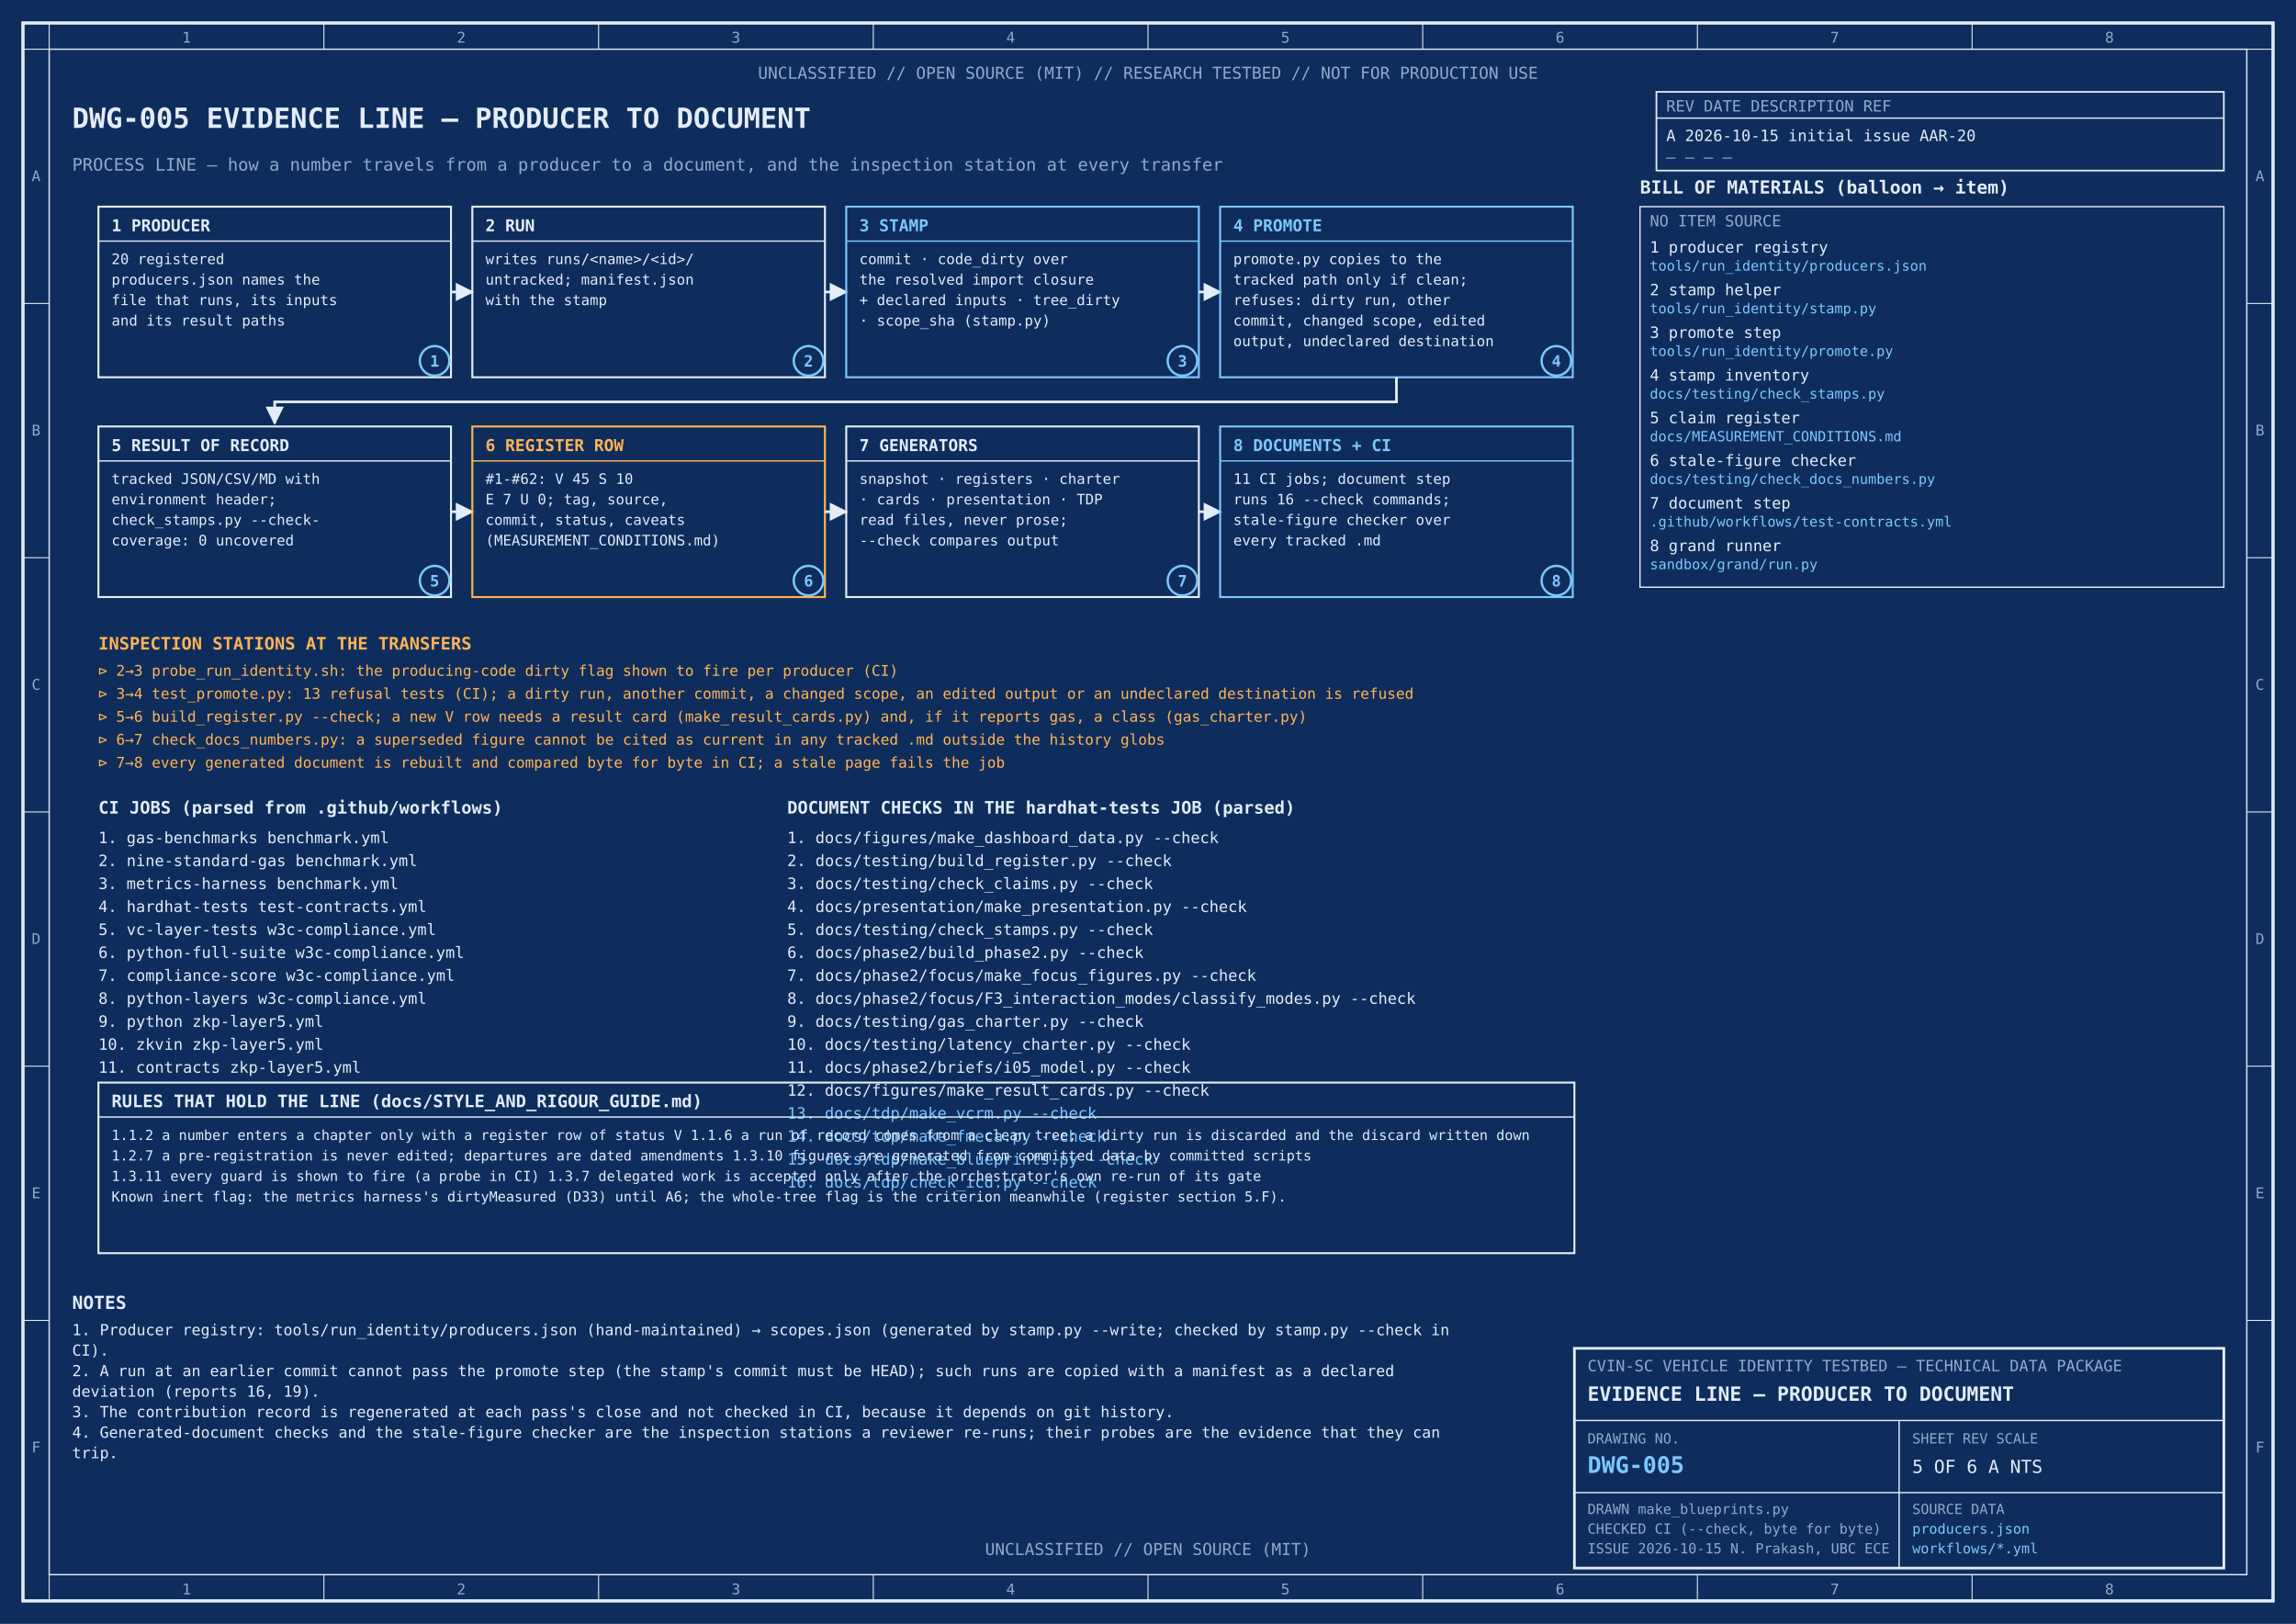
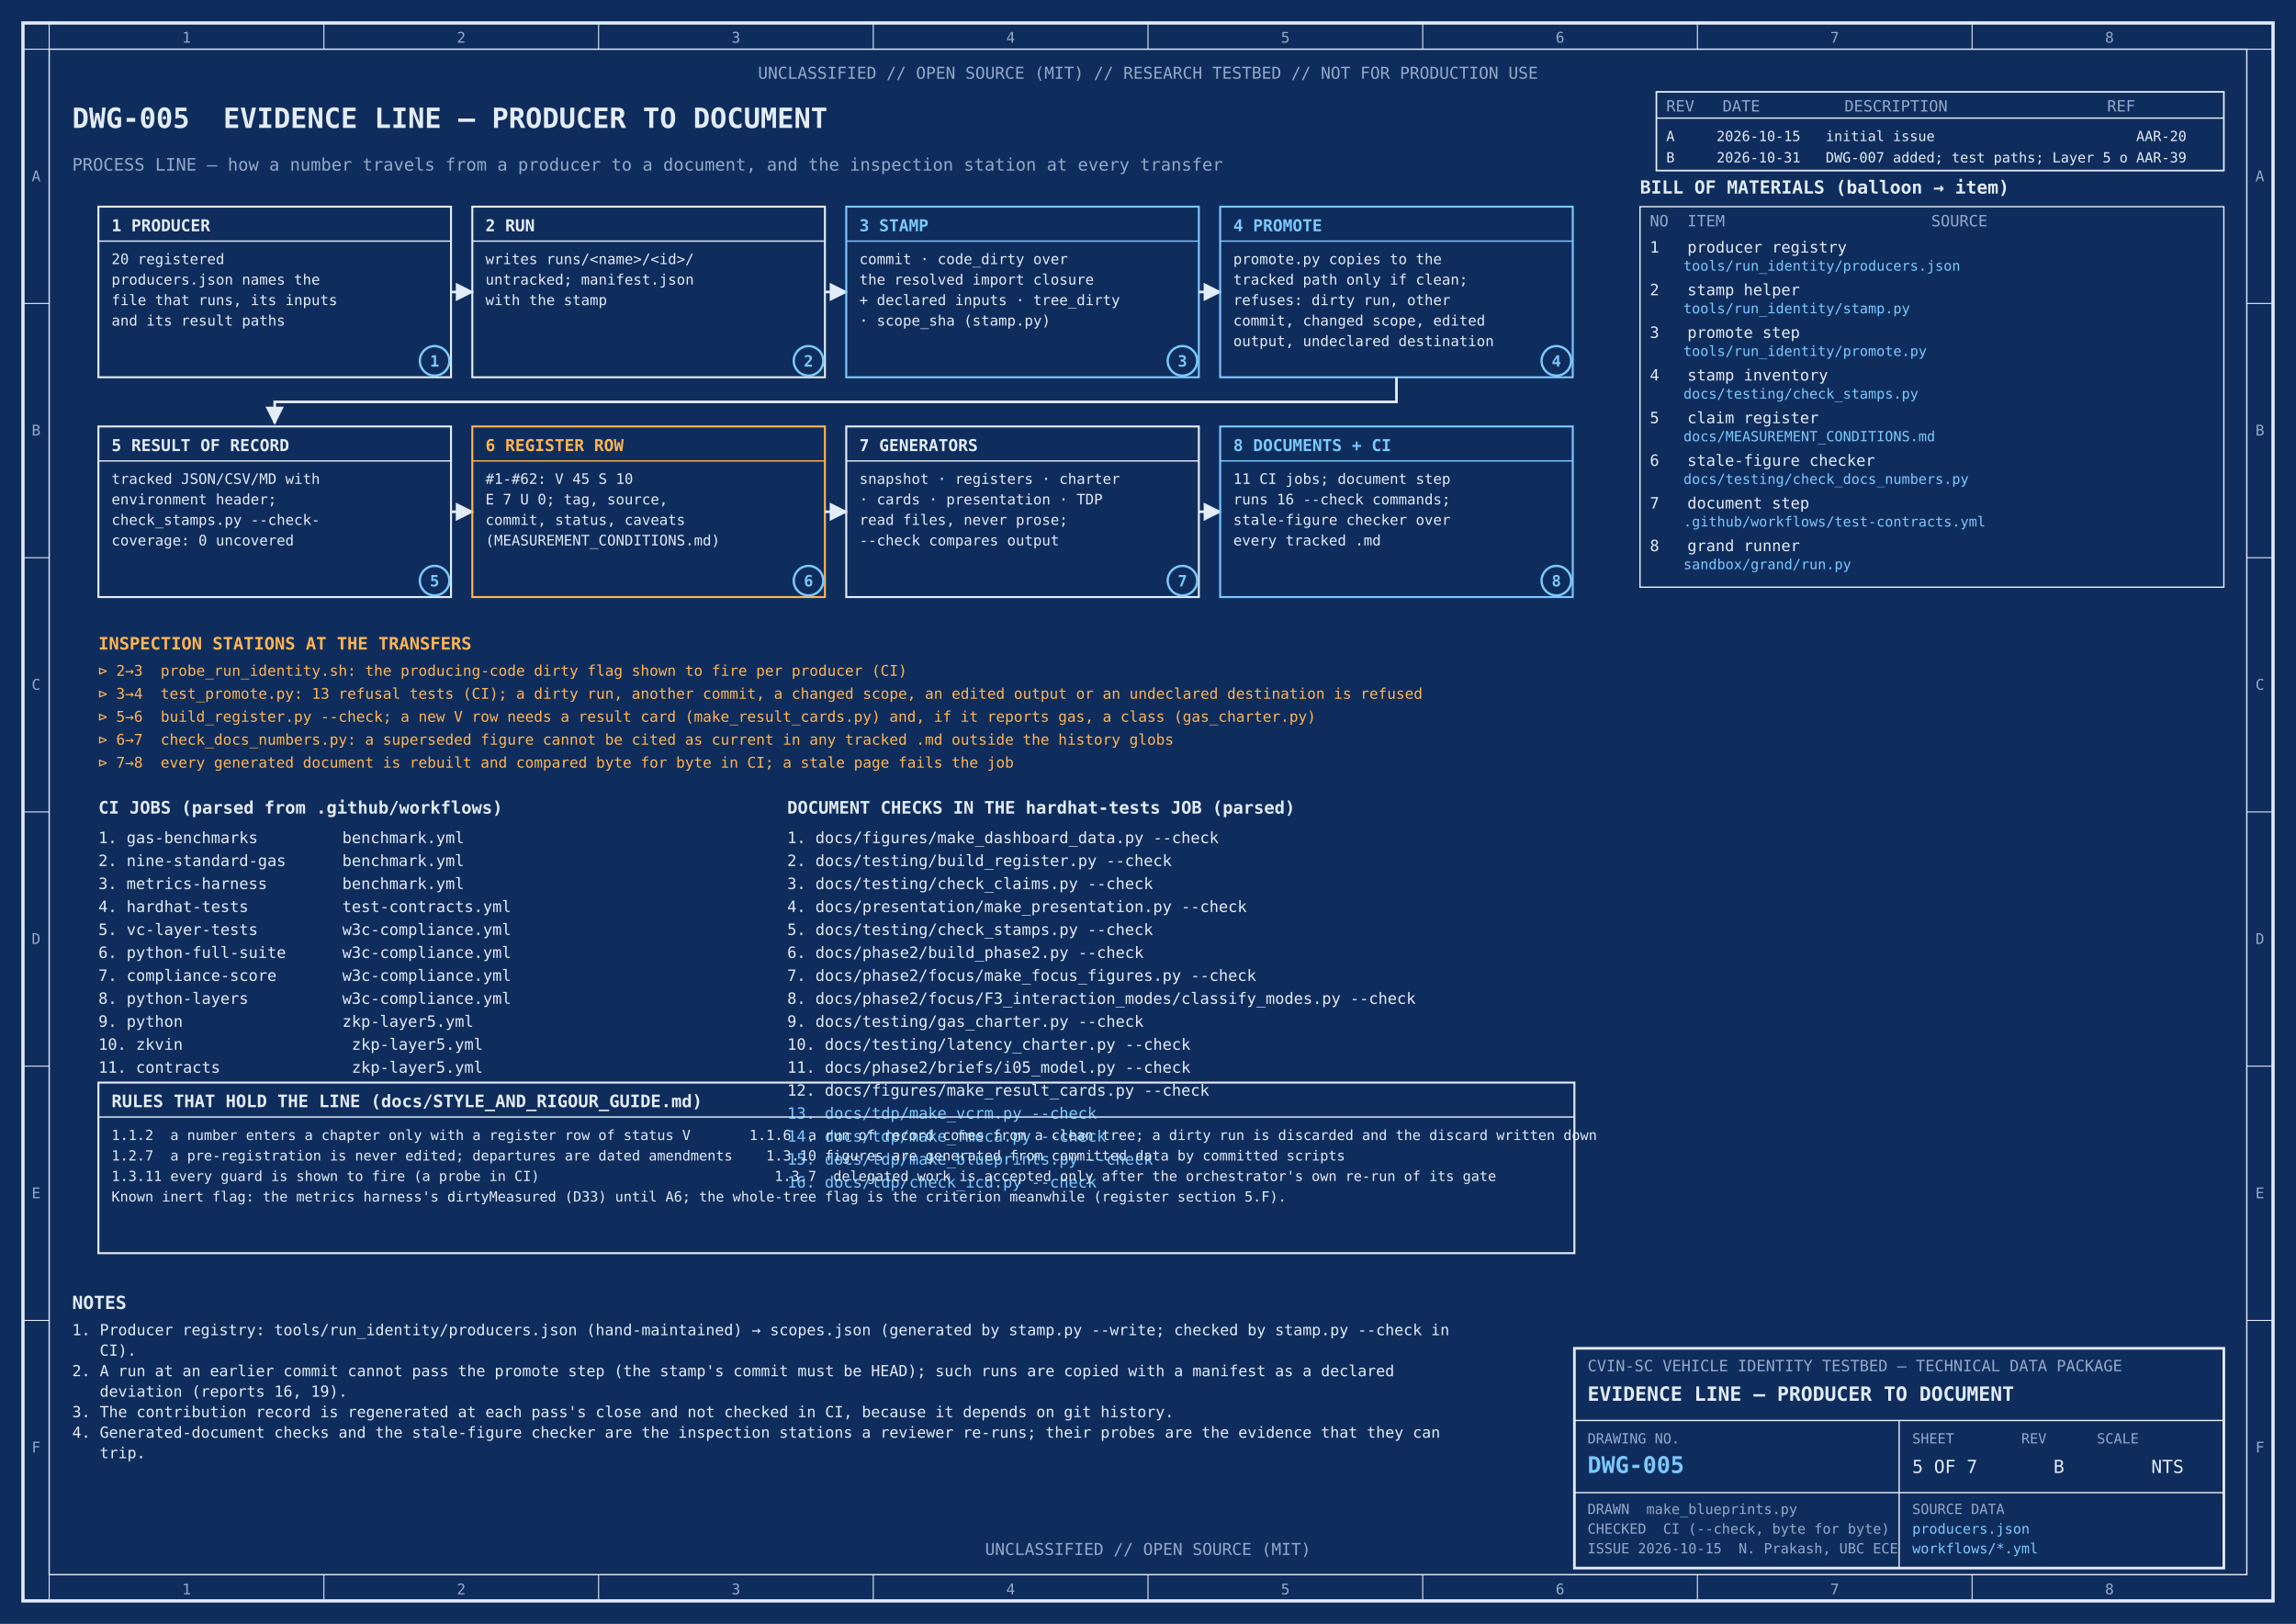
- <svg xmlns="http://www.w3.org/2000/svg" width="1400" height="990" viewBox="0 0 1400 990" font-family="DejaVu Sans Mono, Menlo, Consolas, monospace">
+ <svg xmlns="http://www.w3.org/2000/svg" width="1400" height="990" viewBox="0 0 1400 990" xml:space="preserve" font-family="DejaVu Sans Mono, Menlo, Consolas, monospace">
  <defs>
    <marker id="arrow" viewBox="0 0 10 10" refX="9" refY="5" markerWidth="7" markerHeight="7" orient="auto-start-reverse">
      <path d="M0,0 L10,5 L0,10 z" fill="#e3ecf9" />
    </marker>
    <pattern id="hatch" width="8" height="8" patternUnits="userSpaceOnUse" patternTransform="rotate(45)">
      <line x1="0" y1="0" x2="0" y2="8" stroke="#ffb454" stroke-width="1" />
    </pattern>
  </defs>
  <rect width="1400" height="990" fill="#0f2d5c" />
  <text x="44" y="104" font-size="10.5" text-anchor="start" fill="#93a9cb" font-weight="normal">PROCESS LINE — how a number travels from a producer to a document, and the inspection station at every transfer</text>
  <rect x="60" y="126" width="215" height="104" stroke="#e3ecf9" fill="none" stroke-width="1.2" rx="0" />
  <text x="68" y="141" font-size="10" text-anchor="start" fill="#e3ecf9" font-weight="bold">1 PRODUCER</text>
  <line x1="60" y1="147" x2="275" y2="147" stroke="#e3ecf9" stroke-width="0.8" />
  <text x="68" y="161.0" font-size="8.8" text-anchor="start" fill="#e3ecf9" font-weight="normal">20 registered</text>
  <text x="68" y="173.5" font-size="8.8" text-anchor="start" fill="#e3ecf9" font-weight="normal">producers.json names the</text>
  <text x="68" y="186.0" font-size="8.8" text-anchor="start" fill="#e3ecf9" font-weight="normal">file that runs, its inputs</text>
  <text x="68" y="198.5" font-size="8.8" text-anchor="start" fill="#e3ecf9" font-weight="normal">and its result paths</text>
  <circle cx="265" cy="220" r="9" stroke="#7cc9ff" fill="#0f2d5c" stroke-width="1.4" />
  <text x="265" y="223.5" font-size="9.5" text-anchor="middle" fill="#7cc9ff" font-weight="bold">1</text>
  <line x1="275" y1="178.0" x2="288" y2="178.0" stroke="#e3ecf9" stroke-width="1.6" marker-end="url(#arrow)" />
  <rect x="288" y="126" width="215" height="104" stroke="#e3ecf9" fill="none" stroke-width="1.2" rx="0" />
  <text x="296" y="141" font-size="10" text-anchor="start" fill="#e3ecf9" font-weight="bold">2 RUN</text>
  <line x1="288" y1="147" x2="503" y2="147" stroke="#e3ecf9" stroke-width="0.8" />
  <text x="296" y="161.0" font-size="8.8" text-anchor="start" fill="#e3ecf9" font-weight="normal">writes runs/&lt;name&gt;/&lt;id&gt;/</text>
  <text x="296" y="173.5" font-size="8.8" text-anchor="start" fill="#e3ecf9" font-weight="normal">untracked; manifest.json</text>
  <text x="296" y="186.0" font-size="8.8" text-anchor="start" fill="#e3ecf9" font-weight="normal">with the stamp</text>
  <circle cx="493" cy="220" r="9" stroke="#7cc9ff" fill="#0f2d5c" stroke-width="1.4" />
  <text x="493" y="223.5" font-size="9.5" text-anchor="middle" fill="#7cc9ff" font-weight="bold">2</text>
  <line x1="503" y1="178.0" x2="516" y2="178.0" stroke="#e3ecf9" stroke-width="1.6" marker-end="url(#arrow)" />
  <rect x="516" y="126" width="215" height="104" stroke="#7cc9ff" fill="none" stroke-width="1.2" rx="0" />
  <text x="524" y="141" font-size="10" text-anchor="start" fill="#7cc9ff" font-weight="bold">3 STAMP</text>
  <line x1="516" y1="147" x2="731" y2="147" stroke="#7cc9ff" stroke-width="0.8" />
  <text x="524" y="161.0" font-size="8.8" text-anchor="start" fill="#e3ecf9" font-weight="normal">commit · code_dirty over</text>
  <text x="524" y="173.5" font-size="8.8" text-anchor="start" fill="#e3ecf9" font-weight="normal">the resolved import closure</text>
  <text x="524" y="186.0" font-size="8.8" text-anchor="start" fill="#e3ecf9" font-weight="normal">+ declared inputs · tree_dirty</text>
  <text x="524" y="198.5" font-size="8.8" text-anchor="start" fill="#e3ecf9" font-weight="normal">· scope_sha (stamp.py)</text>
  <circle cx="721" cy="220" r="9" stroke="#7cc9ff" fill="#0f2d5c" stroke-width="1.4" />
  <text x="721" y="223.5" font-size="9.5" text-anchor="middle" fill="#7cc9ff" font-weight="bold">3</text>
  <line x1="731" y1="178.0" x2="744" y2="178.0" stroke="#e3ecf9" stroke-width="1.6" marker-end="url(#arrow)" />
  <rect x="744" y="126" width="215" height="104" stroke="#7cc9ff" fill="none" stroke-width="1.2" rx="0" />
  <text x="752" y="141" font-size="10" text-anchor="start" fill="#7cc9ff" font-weight="bold">4 PROMOTE</text>
  <line x1="744" y1="147" x2="959" y2="147" stroke="#7cc9ff" stroke-width="0.8" />
  <text x="752" y="161.0" font-size="8.8" text-anchor="start" fill="#e3ecf9" font-weight="normal">promote.py copies to the</text>
  <text x="752" y="173.5" font-size="8.8" text-anchor="start" fill="#e3ecf9" font-weight="normal">tracked path only if clean;</text>
  <text x="752" y="186.0" font-size="8.8" text-anchor="start" fill="#e3ecf9" font-weight="normal">refuses: dirty run, other</text>
  <text x="752" y="198.5" font-size="8.8" text-anchor="start" fill="#e3ecf9" font-weight="normal">commit, changed scope, edited</text>
  <text x="752" y="211.0" font-size="8.8" text-anchor="start" fill="#e3ecf9" font-weight="normal">output, undeclared destination</text>
  <circle cx="949" cy="220" r="9" stroke="#7cc9ff" fill="#0f2d5c" stroke-width="1.4" />
  <text x="949" y="223.5" font-size="9.5" text-anchor="middle" fill="#7cc9ff" font-weight="bold">4</text>
  <path d="M851.5,230 L851.5,245 L167.5,245 L167.5,258" stroke="#e3ecf9" fill="none" stroke-width="1.6" marker-end="url(#arrow)" />
  <rect x="60" y="260" width="215" height="104" stroke="#e3ecf9" fill="none" stroke-width="1.2" rx="0" />
  <text x="68" y="275" font-size="10" text-anchor="start" fill="#e3ecf9" font-weight="bold">5 RESULT OF RECORD</text>
  <line x1="60" y1="281" x2="275" y2="281" stroke="#e3ecf9" stroke-width="0.8" />
  <text x="68" y="295.0" font-size="8.8" text-anchor="start" fill="#e3ecf9" font-weight="normal">tracked JSON/CSV/MD with</text>
  <text x="68" y="307.5" font-size="8.8" text-anchor="start" fill="#e3ecf9" font-weight="normal">environment header;</text>
  <text x="68" y="320.0" font-size="8.8" text-anchor="start" fill="#e3ecf9" font-weight="normal">check_stamps.py --check-</text>
  <text x="68" y="332.5" font-size="8.8" text-anchor="start" fill="#e3ecf9" font-weight="normal">coverage: 0 uncovered</text>
  <circle cx="265" cy="354" r="9" stroke="#7cc9ff" fill="#0f2d5c" stroke-width="1.4" />
  <text x="265" y="357.5" font-size="9.5" text-anchor="middle" fill="#7cc9ff" font-weight="bold">5</text>
  <line x1="275" y1="312.0" x2="288" y2="312.0" stroke="#e3ecf9" stroke-width="1.6" marker-end="url(#arrow)" />
  <rect x="288" y="260" width="215" height="104" stroke="#ffb454" fill="none" stroke-width="1.2" rx="0" />
  <text x="296" y="275" font-size="10" text-anchor="start" fill="#ffb454" font-weight="bold">6 REGISTER ROW</text>
  <line x1="288" y1="281" x2="503" y2="281" stroke="#ffb454" stroke-width="0.8" />
  <text x="296" y="295.0" font-size="8.8" text-anchor="start" fill="#e3ecf9" font-weight="normal">#1-#62: V 45 S 10</text>
  <text x="296" y="307.5" font-size="8.8" text-anchor="start" fill="#e3ecf9" font-weight="normal">E 7 U 0; tag, source,</text>
  <text x="296" y="320.0" font-size="8.8" text-anchor="start" fill="#e3ecf9" font-weight="normal">commit, status, caveats</text>
  <text x="296" y="332.5" font-size="8.8" text-anchor="start" fill="#e3ecf9" font-weight="normal">(MEASUREMENT_CONDITIONS.md)</text>
  <circle cx="493" cy="354" r="9" stroke="#7cc9ff" fill="#0f2d5c" stroke-width="1.4" />
  <text x="493" y="357.5" font-size="9.5" text-anchor="middle" fill="#7cc9ff" font-weight="bold">6</text>
  <line x1="503" y1="312.0" x2="516" y2="312.0" stroke="#e3ecf9" stroke-width="1.6" marker-end="url(#arrow)" />
  <rect x="516" y="260" width="215" height="104" stroke="#e3ecf9" fill="none" stroke-width="1.2" rx="0" />
  <text x="524" y="275" font-size="10" text-anchor="start" fill="#e3ecf9" font-weight="bold">7 GENERATORS</text>
  <line x1="516" y1="281" x2="731" y2="281" stroke="#e3ecf9" stroke-width="0.8" />
  <text x="524" y="295.0" font-size="8.8" text-anchor="start" fill="#e3ecf9" font-weight="normal">snapshot · registers · charter</text>
  <text x="524" y="307.5" font-size="8.8" text-anchor="start" fill="#e3ecf9" font-weight="normal">· cards · presentation · TDP</text>
  <text x="524" y="320.0" font-size="8.8" text-anchor="start" fill="#e3ecf9" font-weight="normal">read files, never prose;</text>
  <text x="524" y="332.5" font-size="8.8" text-anchor="start" fill="#e3ecf9" font-weight="normal">--check compares output</text>
  <circle cx="721" cy="354" r="9" stroke="#7cc9ff" fill="#0f2d5c" stroke-width="1.4" />
  <text x="721" y="357.5" font-size="9.5" text-anchor="middle" fill="#7cc9ff" font-weight="bold">7</text>
  <line x1="731" y1="312.0" x2="744" y2="312.0" stroke="#e3ecf9" stroke-width="1.6" marker-end="url(#arrow)" />
  <rect x="744" y="260" width="215" height="104" stroke="#7cc9ff" fill="none" stroke-width="1.2" rx="0" />
  <text x="752" y="275" font-size="10" text-anchor="start" fill="#7cc9ff" font-weight="bold">8 DOCUMENTS + CI</text>
  <line x1="744" y1="281" x2="959" y2="281" stroke="#7cc9ff" stroke-width="0.8" />
  <text x="752" y="295.0" font-size="8.8" text-anchor="start" fill="#e3ecf9" font-weight="normal">11 CI jobs; document step</text>
  <text x="752" y="307.5" font-size="8.8" text-anchor="start" fill="#e3ecf9" font-weight="normal">runs 16 --check commands;</text>
  <text x="752" y="320.0" font-size="8.8" text-anchor="start" fill="#e3ecf9" font-weight="normal">stale-figure checker over</text>
  <text x="752" y="332.5" font-size="8.8" text-anchor="start" fill="#e3ecf9" font-weight="normal">every tracked .md</text>
  <circle cx="949" cy="354" r="9" stroke="#7cc9ff" fill="#0f2d5c" stroke-width="1.4" />
  <text x="949" y="357.5" font-size="9.5" text-anchor="middle" fill="#7cc9ff" font-weight="bold">8</text>
  <text x="60" y="396" font-size="10.5" text-anchor="start" fill="#ffb454" font-weight="bold">INSPECTION STATIONS AT THE TRANSFERS</text>
  <text x="60" y="412" font-size="9" text-anchor="start" fill="#ffb454" font-weight="normal">⊳ 2→3  probe_run_identity.sh: the producing-code dirty flag shown to fire per producer (CI)</text>
  <text x="60" y="426" font-size="9" text-anchor="start" fill="#ffb454" font-weight="normal">⊳ 3→4  test_promote.py: 13 refusal tests (CI); a dirty run, another commit, a changed scope, an edited output or an undeclared destination is refused</text>
  <text x="60" y="440" font-size="9" text-anchor="start" fill="#ffb454" font-weight="normal">⊳ 5→6  build_register.py --check; a new V row needs a result card (make_result_cards.py) and, if it reports gas, a class (gas_charter.py)</text>
  <text x="60" y="454" font-size="9" text-anchor="start" fill="#ffb454" font-weight="normal">⊳ 6→7  check_docs_numbers.py: a superseded figure cannot be cited as current in any tracked .md outside the history globs</text>
  <text x="60" y="468" font-size="9" text-anchor="start" fill="#ffb454" font-weight="normal">⊳ 7→8  every generated document is rebuilt and compared byte for byte in CI; a stale page fails the job</text>
  <text x="60" y="496" font-size="10.5" text-anchor="start" fill="#e3ecf9" font-weight="bold">CI JOBS (parsed from .github/workflows)</text>
  <text x="60" y="514" font-size="9.5" text-anchor="start" fill="#e3ecf9" font-weight="normal">1. gas-benchmarks         benchmark.yml</text>
  <text x="60" y="528" font-size="9.5" text-anchor="start" fill="#e3ecf9" font-weight="normal">2. nine-standard-gas      benchmark.yml</text>
  <text x="60" y="542" font-size="9.5" text-anchor="start" fill="#e3ecf9" font-weight="normal">3. metrics-harness        benchmark.yml</text>
  <text x="60" y="556" font-size="9.5" text-anchor="start" fill="#e3ecf9" font-weight="normal">4. hardhat-tests          test-contracts.yml</text>
  <text x="60" y="570" font-size="9.5" text-anchor="start" fill="#e3ecf9" font-weight="normal">5. vc-layer-tests         w3c-compliance.yml</text>
  <text x="60" y="584" font-size="9.5" text-anchor="start" fill="#e3ecf9" font-weight="normal">6. python-full-suite      w3c-compliance.yml</text>
  <text x="60" y="598" font-size="9.5" text-anchor="start" fill="#e3ecf9" font-weight="normal">7. compliance-score       w3c-compliance.yml</text>
  <text x="60" y="612" font-size="9.5" text-anchor="start" fill="#e3ecf9" font-weight="normal">8. python-layers          w3c-compliance.yml</text>
  <text x="60" y="626" font-size="9.5" text-anchor="start" fill="#e3ecf9" font-weight="normal">9. python                 zkp-layer5.yml</text>
  <text x="60" y="640" font-size="9.5" text-anchor="start" fill="#e3ecf9" font-weight="normal">10. zkvin                  zkp-layer5.yml</text>
  <text x="60" y="654" font-size="9.5" text-anchor="start" fill="#e3ecf9" font-weight="normal">11. contracts              zkp-layer5.yml</text>
  <text x="480" y="496" font-size="10.5" text-anchor="start" fill="#e3ecf9" font-weight="bold">DOCUMENT CHECKS IN THE hardhat-tests JOB (parsed)</text>
  <text x="480" y="514" font-size="9.5" text-anchor="start" fill="#e3ecf9" font-weight="normal">1. docs/figures/make_dashboard_data.py --check</text>
  <text x="480" y="528" font-size="9.5" text-anchor="start" fill="#e3ecf9" font-weight="normal">2. docs/testing/build_register.py --check</text>
  <text x="480" y="542" font-size="9.5" text-anchor="start" fill="#e3ecf9" font-weight="normal">3. docs/testing/check_claims.py --check</text>
  <text x="480" y="556" font-size="9.5" text-anchor="start" fill="#e3ecf9" font-weight="normal">4. docs/presentation/make_presentation.py --check</text>
  <text x="480" y="570" font-size="9.5" text-anchor="start" fill="#e3ecf9" font-weight="normal">5. docs/testing/check_stamps.py --check</text>
  <text x="480" y="584" font-size="9.5" text-anchor="start" fill="#e3ecf9" font-weight="normal">6. docs/phase2/build_phase2.py --check</text>
  <text x="480" y="598" font-size="9.5" text-anchor="start" fill="#e3ecf9" font-weight="normal">7. docs/phase2/focus/make_focus_figures.py --check</text>
  <text x="480" y="612" font-size="9.5" text-anchor="start" fill="#e3ecf9" font-weight="normal">8. docs/phase2/focus/F3_interaction_modes/classify_modes.py --check</text>
  <text x="480" y="626" font-size="9.5" text-anchor="start" fill="#e3ecf9" font-weight="normal">9. docs/testing/gas_charter.py --check</text>
  <text x="480" y="640" font-size="9.5" text-anchor="start" fill="#e3ecf9" font-weight="normal">10. docs/testing/latency_charter.py --check</text>
  <text x="480" y="654" font-size="9.5" text-anchor="start" fill="#e3ecf9" font-weight="normal">11. docs/phase2/briefs/i05_model.py --check</text>
  <text x="480" y="668" font-size="9.5" text-anchor="start" fill="#e3ecf9" font-weight="normal">12. docs/figures/make_result_cards.py --check</text>
  <text x="480" y="682" font-size="9.5" text-anchor="start" fill="#7cc9ff" font-weight="normal">13. docs/tdp/make_vcrm.py --check</text>
  <text x="480" y="696" font-size="9.5" text-anchor="start" fill="#7cc9ff" font-weight="normal">14. docs/tdp/make_fmeca.py --check</text>
  <text x="480" y="710" font-size="9.5" text-anchor="start" fill="#7cc9ff" font-weight="normal">15. docs/tdp/make_blueprints.py --check</text>
  <text x="480" y="724" font-size="9.5" text-anchor="start" fill="#7cc9ff" font-weight="normal">16. docs/tdp/check_icd.py --check</text>
  <rect x="60" y="660" width="900" height="104" stroke="#e3ecf9" fill="none" stroke-width="1.2" rx="0" />
  <text x="68" y="675" font-size="10.5" text-anchor="start" fill="#e3ecf9" font-weight="bold">RULES THAT HOLD THE LINE (docs/STYLE_AND_RIGOUR_GUIDE.md)</text>
  <line x1="60" y1="681" x2="960" y2="681" stroke="#e3ecf9" stroke-width="0.8" />
  <text x="68" y="695.0" font-size="8.5" text-anchor="start" fill="#e3ecf9" font-weight="normal">1.1.2  a number enters a chapter only with a register row of status V       1.1.6  a run of record comes from a clean tree; a dirty run is discarded and the discard written down</text>
  <text x="68" y="707.5" font-size="8.5" text-anchor="start" fill="#e3ecf9" font-weight="normal">1.2.7  a pre-registration is never edited; departures are dated amendments    1.3.10 figures are generated from committed data by committed scripts</text>
  <text x="68" y="720.0" font-size="8.5" text-anchor="start" fill="#e3ecf9" font-weight="normal">1.3.11 every guard is shown to fire (a probe in CI)                            1.3.7  delegated work is accepted only after the orchestrator's own re-run of its gate</text>
  <text x="68" y="732.5" font-size="8.5" text-anchor="start" fill="#e3ecf9" font-weight="normal">Known inert flag: the metrics harness's dirtyMeasured (D33) until A6; the whole-tree flag is the criterion meanwhile (register section 5.F).</text>
  <rect x="14" y="14" width="1372" height="962" stroke="#e3ecf9" fill="none" stroke-width="2" rx="0" />
  <rect x="30" y="30" width="1340" height="930" stroke="#e3ecf9" fill="none" stroke-width="0.8" rx="0" />
  <line x1="30.0" y1="14" x2="30.0" y2="30" stroke="#e3ecf9" stroke-width="0.6" />
  <line x1="30.0" y1="960" x2="30.0" y2="976" stroke="#e3ecf9" stroke-width="0.6" />
  <text x="113.75" y="26" font-size="9" text-anchor="middle" fill="#93a9cb" font-weight="normal">1</text>
  <text x="113.75" y="972" font-size="9" text-anchor="middle" fill="#93a9cb" font-weight="normal">1</text>
  <line x1="197.5" y1="14" x2="197.5" y2="30" stroke="#e3ecf9" stroke-width="0.6" />
  <line x1="197.5" y1="960" x2="197.5" y2="976" stroke="#e3ecf9" stroke-width="0.6" />
  <text x="281.25" y="26" font-size="9" text-anchor="middle" fill="#93a9cb" font-weight="normal">2</text>
  <text x="281.25" y="972" font-size="9" text-anchor="middle" fill="#93a9cb" font-weight="normal">2</text>
  <line x1="365.0" y1="14" x2="365.0" y2="30" stroke="#e3ecf9" stroke-width="0.6" />
  <line x1="365.0" y1="960" x2="365.0" y2="976" stroke="#e3ecf9" stroke-width="0.6" />
  <text x="448.75" y="26" font-size="9" text-anchor="middle" fill="#93a9cb" font-weight="normal">3</text>
  <text x="448.75" y="972" font-size="9" text-anchor="middle" fill="#93a9cb" font-weight="normal">3</text>
  <line x1="532.5" y1="14" x2="532.5" y2="30" stroke="#e3ecf9" stroke-width="0.6" />
  <line x1="532.5" y1="960" x2="532.5" y2="976" stroke="#e3ecf9" stroke-width="0.6" />
  <text x="616.25" y="26" font-size="9" text-anchor="middle" fill="#93a9cb" font-weight="normal">4</text>
  <text x="616.25" y="972" font-size="9" text-anchor="middle" fill="#93a9cb" font-weight="normal">4</text>
  <line x1="700.0" y1="14" x2="700.0" y2="30" stroke="#e3ecf9" stroke-width="0.6" />
  <line x1="700.0" y1="960" x2="700.0" y2="976" stroke="#e3ecf9" stroke-width="0.6" />
  <text x="783.75" y="26" font-size="9" text-anchor="middle" fill="#93a9cb" font-weight="normal">5</text>
  <text x="783.75" y="972" font-size="9" text-anchor="middle" fill="#93a9cb" font-weight="normal">5</text>
  <line x1="867.5" y1="14" x2="867.5" y2="30" stroke="#e3ecf9" stroke-width="0.6" />
  <line x1="867.5" y1="960" x2="867.5" y2="976" stroke="#e3ecf9" stroke-width="0.6" />
  <text x="951.25" y="26" font-size="9" text-anchor="middle" fill="#93a9cb" font-weight="normal">6</text>
  <text x="951.25" y="972" font-size="9" text-anchor="middle" fill="#93a9cb" font-weight="normal">6</text>
  <line x1="1035.0" y1="14" x2="1035.0" y2="30" stroke="#e3ecf9" stroke-width="0.6" />
  <line x1="1035.0" y1="960" x2="1035.0" y2="976" stroke="#e3ecf9" stroke-width="0.6" />
  <text x="1118.75" y="26" font-size="9" text-anchor="middle" fill="#93a9cb" font-weight="normal">7</text>
  <text x="1118.75" y="972" font-size="9" text-anchor="middle" fill="#93a9cb" font-weight="normal">7</text>
  <line x1="1202.5" y1="14" x2="1202.5" y2="30" stroke="#e3ecf9" stroke-width="0.6" />
  <line x1="1202.5" y1="960" x2="1202.5" y2="976" stroke="#e3ecf9" stroke-width="0.6" />
  <text x="1286.25" y="26" font-size="9" text-anchor="middle" fill="#93a9cb" font-weight="normal">8</text>
  <text x="1286.25" y="972" font-size="9" text-anchor="middle" fill="#93a9cb" font-weight="normal">8</text>
  <line x1="14" y1="30.0" x2="30" y2="30.0" stroke="#e3ecf9" stroke-width="0.6" />
  <line x1="1370" y1="30.0" x2="1386" y2="30.0" stroke="#e3ecf9" stroke-width="0.6" />
  <text x="22" y="110.5" font-size="9" text-anchor="middle" fill="#93a9cb" font-weight="normal">A</text>
  <text x="1378" y="110.5" font-size="9" text-anchor="middle" fill="#93a9cb" font-weight="normal">A</text>
  <line x1="14" y1="185.0" x2="30" y2="185.0" stroke="#e3ecf9" stroke-width="0.6" />
  <line x1="1370" y1="185.0" x2="1386" y2="185.0" stroke="#e3ecf9" stroke-width="0.6" />
  <text x="22" y="265.5" font-size="9" text-anchor="middle" fill="#93a9cb" font-weight="normal">B</text>
  <text x="1378" y="265.5" font-size="9" text-anchor="middle" fill="#93a9cb" font-weight="normal">B</text>
  <line x1="14" y1="340.0" x2="30" y2="340.0" stroke="#e3ecf9" stroke-width="0.6" />
  <line x1="1370" y1="340.0" x2="1386" y2="340.0" stroke="#e3ecf9" stroke-width="0.6" />
  <text x="22" y="420.5" font-size="9" text-anchor="middle" fill="#93a9cb" font-weight="normal">C</text>
  <text x="1378" y="420.5" font-size="9" text-anchor="middle" fill="#93a9cb" font-weight="normal">C</text>
  <line x1="14" y1="495.0" x2="30" y2="495.0" stroke="#e3ecf9" stroke-width="0.6" />
  <line x1="1370" y1="495.0" x2="1386" y2="495.0" stroke="#e3ecf9" stroke-width="0.6" />
  <text x="22" y="575.5" font-size="9" text-anchor="middle" fill="#93a9cb" font-weight="normal">D</text>
  <text x="1378" y="575.5" font-size="9" text-anchor="middle" fill="#93a9cb" font-weight="normal">D</text>
  <line x1="14" y1="650.0" x2="30" y2="650.0" stroke="#e3ecf9" stroke-width="0.6" />
  <line x1="1370" y1="650.0" x2="1386" y2="650.0" stroke="#e3ecf9" stroke-width="0.6" />
  <text x="22" y="730.5" font-size="9" text-anchor="middle" fill="#93a9cb" font-weight="normal">E</text>
  <text x="1378" y="730.5" font-size="9" text-anchor="middle" fill="#93a9cb" font-weight="normal">E</text>
  <line x1="14" y1="805.0" x2="30" y2="805.0" stroke="#e3ecf9" stroke-width="0.6" />
  <line x1="1370" y1="805.0" x2="1386" y2="805.0" stroke="#e3ecf9" stroke-width="0.6" />
  <text x="22" y="885.5" font-size="9" text-anchor="middle" fill="#93a9cb" font-weight="normal">F</text>
  <text x="1378" y="885.5" font-size="9" text-anchor="middle" fill="#93a9cb" font-weight="normal">F</text>
  <text x="700.0" y="48" font-size="10" text-anchor="middle" fill="#93a9cb" font-weight="normal">UNCLASSIFIED // OPEN SOURCE (MIT) // RESEARCH TESTBED // NOT FOR PRODUCTION USE</text>
  <text x="700.0" y="948" font-size="10" text-anchor="middle" fill="#93a9cb" font-weight="normal">UNCLASSIFIED // OPEN SOURCE (MIT)</text>
  <text x="44" y="78" font-size="17" text-anchor="start" fill="#e3ecf9" font-weight="bold">DWG-005  EVIDENCE LINE — PRODUCER TO DOCUMENT</text>
  <rect x="1010" y="56" width="346" height="48" stroke="#e3ecf9" fill="none" stroke-width="1" rx="0" />
  <line x1="1010" y1="72" x2="1356" y2="72" stroke="#e3ecf9" stroke-width="0.8" />
  <text x="1016" y="68" font-size="9.5" text-anchor="start" fill="#93a9cb" font-weight="normal">REV   DATE         DESCRIPTION                 REF</text>
-   <text x="1016" y="86" font-size="9.5" text-anchor="start" fill="#e3ecf9" font-weight="normal">A     2026-10-15   initial issue               AAR-20</text>
-   <text x="1016" y="99" font-size="9.5" text-anchor="start" fill="#93a9cb" font-weight="normal">—     —            —                           —</text>
+   <text x="1016" y="86" font-size="8.5" text-anchor="start" fill="#e3ecf9" font-weight="normal">A     2026-10-15   initial issue                        AAR-20</text>
+   <text x="1016" y="99" font-size="8.5" text-anchor="start" fill="#e3ecf9" font-weight="normal">B     2026-10-31   DWG-007 added; test paths; Layer 5 o AAR-39</text>
  <text x="44" y="798" font-size="11" text-anchor="start" fill="#e3ecf9" font-weight="bold">NOTES</text>
  <text x="44" y="814.0" font-size="9.3" text-anchor="start" fill="#e3ecf9" font-weight="normal">1. Producer registry: tools/run_identity/producers.json (hand-maintained) → scopes.json (generated by stamp.py --write; checked by stamp.py --check in</text>
  <text x="44" y="826.5" font-size="9.3" text-anchor="start" fill="#e3ecf9" font-weight="normal">   CI).</text>
  <text x="44" y="839.0" font-size="9.3" text-anchor="start" fill="#e3ecf9" font-weight="normal">2. A run at an earlier commit cannot pass the promote step (the stamp's commit must be HEAD); such runs are copied with a manifest as a declared</text>
  <text x="44" y="851.5" font-size="9.3" text-anchor="start" fill="#e3ecf9" font-weight="normal">   deviation (reports 16, 19).</text>
  <text x="44" y="864.0" font-size="9.3" text-anchor="start" fill="#e3ecf9" font-weight="normal">3. The contribution record is regenerated at each pass's close and not checked in CI, because it depends on git history.</text>
  <text x="44" y="876.5" font-size="9.3" text-anchor="start" fill="#e3ecf9" font-weight="normal">4. Generated-document checks and the stale-figure checker are the inspection stations a reviewer re-runs; their probes are the evidence that they can</text>
  <text x="44" y="889.0" font-size="9.3" text-anchor="start" fill="#e3ecf9" font-weight="normal">   trip.</text>
  <text x="1000" y="118" font-size="11" text-anchor="start" fill="#e3ecf9" font-weight="bold">BILL OF MATERIALS (balloon → item)</text>
  <rect x="1000" y="126" width="356" height="232" stroke="#e3ecf9" fill="none" stroke-width="0.8" rx="0" />
  <text x="1006" y="138" font-size="9.5" text-anchor="start" fill="#93a9cb" font-weight="normal">NO  ITEM                      SOURCE</text>
  <text x="1006" y="154" font-size="9.5" text-anchor="start" fill="#e3ecf9" font-weight="normal">1   producer registry         </text>
  <text x="1006" y="165" font-size="8.5" text-anchor="start" fill="#7cc9ff" font-weight="normal">    tools/run_identity/producers.json</text>
  <text x="1006" y="180" font-size="9.5" text-anchor="start" fill="#e3ecf9" font-weight="normal">2   stamp helper              </text>
  <text x="1006" y="191" font-size="8.5" text-anchor="start" fill="#7cc9ff" font-weight="normal">    tools/run_identity/stamp.py</text>
  <text x="1006" y="206" font-size="9.5" text-anchor="start" fill="#e3ecf9" font-weight="normal">3   promote step              </text>
  <text x="1006" y="217" font-size="8.5" text-anchor="start" fill="#7cc9ff" font-weight="normal">    tools/run_identity/promote.py</text>
  <text x="1006" y="232" font-size="9.5" text-anchor="start" fill="#e3ecf9" font-weight="normal">4   stamp inventory           </text>
  <text x="1006" y="243" font-size="8.5" text-anchor="start" fill="#7cc9ff" font-weight="normal">    docs/testing/check_stamps.py</text>
  <text x="1006" y="258" font-size="9.5" text-anchor="start" fill="#e3ecf9" font-weight="normal">5   claim register            </text>
  <text x="1006" y="269" font-size="8.5" text-anchor="start" fill="#7cc9ff" font-weight="normal">    docs/MEASUREMENT_CONDITIONS.md</text>
  <text x="1006" y="284" font-size="9.5" text-anchor="start" fill="#e3ecf9" font-weight="normal">6   stale-figure checker      </text>
  <text x="1006" y="295" font-size="8.5" text-anchor="start" fill="#7cc9ff" font-weight="normal">    docs/testing/check_docs_numbers.py</text>
  <text x="1006" y="310" font-size="9.5" text-anchor="start" fill="#e3ecf9" font-weight="normal">7   document step             </text>
  <text x="1006" y="321" font-size="8.5" text-anchor="start" fill="#7cc9ff" font-weight="normal">    .github/workflows/test-contracts.yml</text>
  <text x="1006" y="336" font-size="9.5" text-anchor="start" fill="#e3ecf9" font-weight="normal">8   grand runner              </text>
  <text x="1006" y="347" font-size="8.5" text-anchor="start" fill="#7cc9ff" font-weight="normal">    sandbox/grand/run.py</text>
  <rect x="960" y="822" width="396" height="134" stroke="#e3ecf9" fill="none" stroke-width="1.6" rx="0" />
  <line x1="960" y1="866" x2="1356" y2="866" stroke="#e3ecf9" stroke-width="0.8" />
  <line x1="960" y1="910" x2="1356" y2="910" stroke="#e3ecf9" stroke-width="0.8" />
  <line x1="1158" y1="866" x2="1158" y2="956" stroke="#e3ecf9" stroke-width="0.8" />
  <text x="968" y="836" font-size="9.5" text-anchor="start" fill="#93a9cb" font-weight="normal">CVIN-SC VEHICLE IDENTITY TESTBED — TECHNICAL DATA PACKAGE</text>
  <text x="968" y="854" font-size="12" text-anchor="start" fill="#e3ecf9" font-weight="bold">EVIDENCE LINE — PRODUCER TO DOCUMENT</text>
  <text x="968" y="880" font-size="8.5" text-anchor="start" fill="#93a9cb" font-weight="normal">DRAWING NO.</text>
  <text x="968" y="898" font-size="14" text-anchor="start" fill="#7cc9ff" font-weight="bold">DWG-005</text>
  <text x="1166" y="880" font-size="8.5" text-anchor="start" fill="#93a9cb" font-weight="normal">SHEET        REV      SCALE</text>
-   <text x="1166" y="898" font-size="11" text-anchor="start" fill="#e3ecf9" font-weight="normal">5 OF 6       A        NTS</text>
+   <text x="1166" y="898" font-size="11" text-anchor="start" fill="#e3ecf9" font-weight="normal">5 OF 7       B        NTS</text>
  <text x="968" y="923" font-size="8.5" text-anchor="start" fill="#93a9cb" font-weight="normal">DRAWN  make_blueprints.py</text>
  <text x="968" y="935" font-size="8.5" text-anchor="start" fill="#93a9cb" font-weight="normal">CHECKED  CI (--check, byte for byte)</text>
  <text x="968" y="947" font-size="8.5" text-anchor="start" fill="#93a9cb" font-weight="normal">ISSUE 2026-10-15  N. Prakash, UBC ECE</text>
  <text x="1166" y="923" font-size="8.5" text-anchor="start" fill="#93a9cb" font-weight="normal">SOURCE DATA</text>
  <text x="1166" y="935" font-size="8.5" text-anchor="start" fill="#7cc9ff" font-weight="normal">producers.json</text>
  <text x="1166" y="947" font-size="8.5" text-anchor="start" fill="#7cc9ff" font-weight="normal">workflows/*.yml</text>
</svg>
